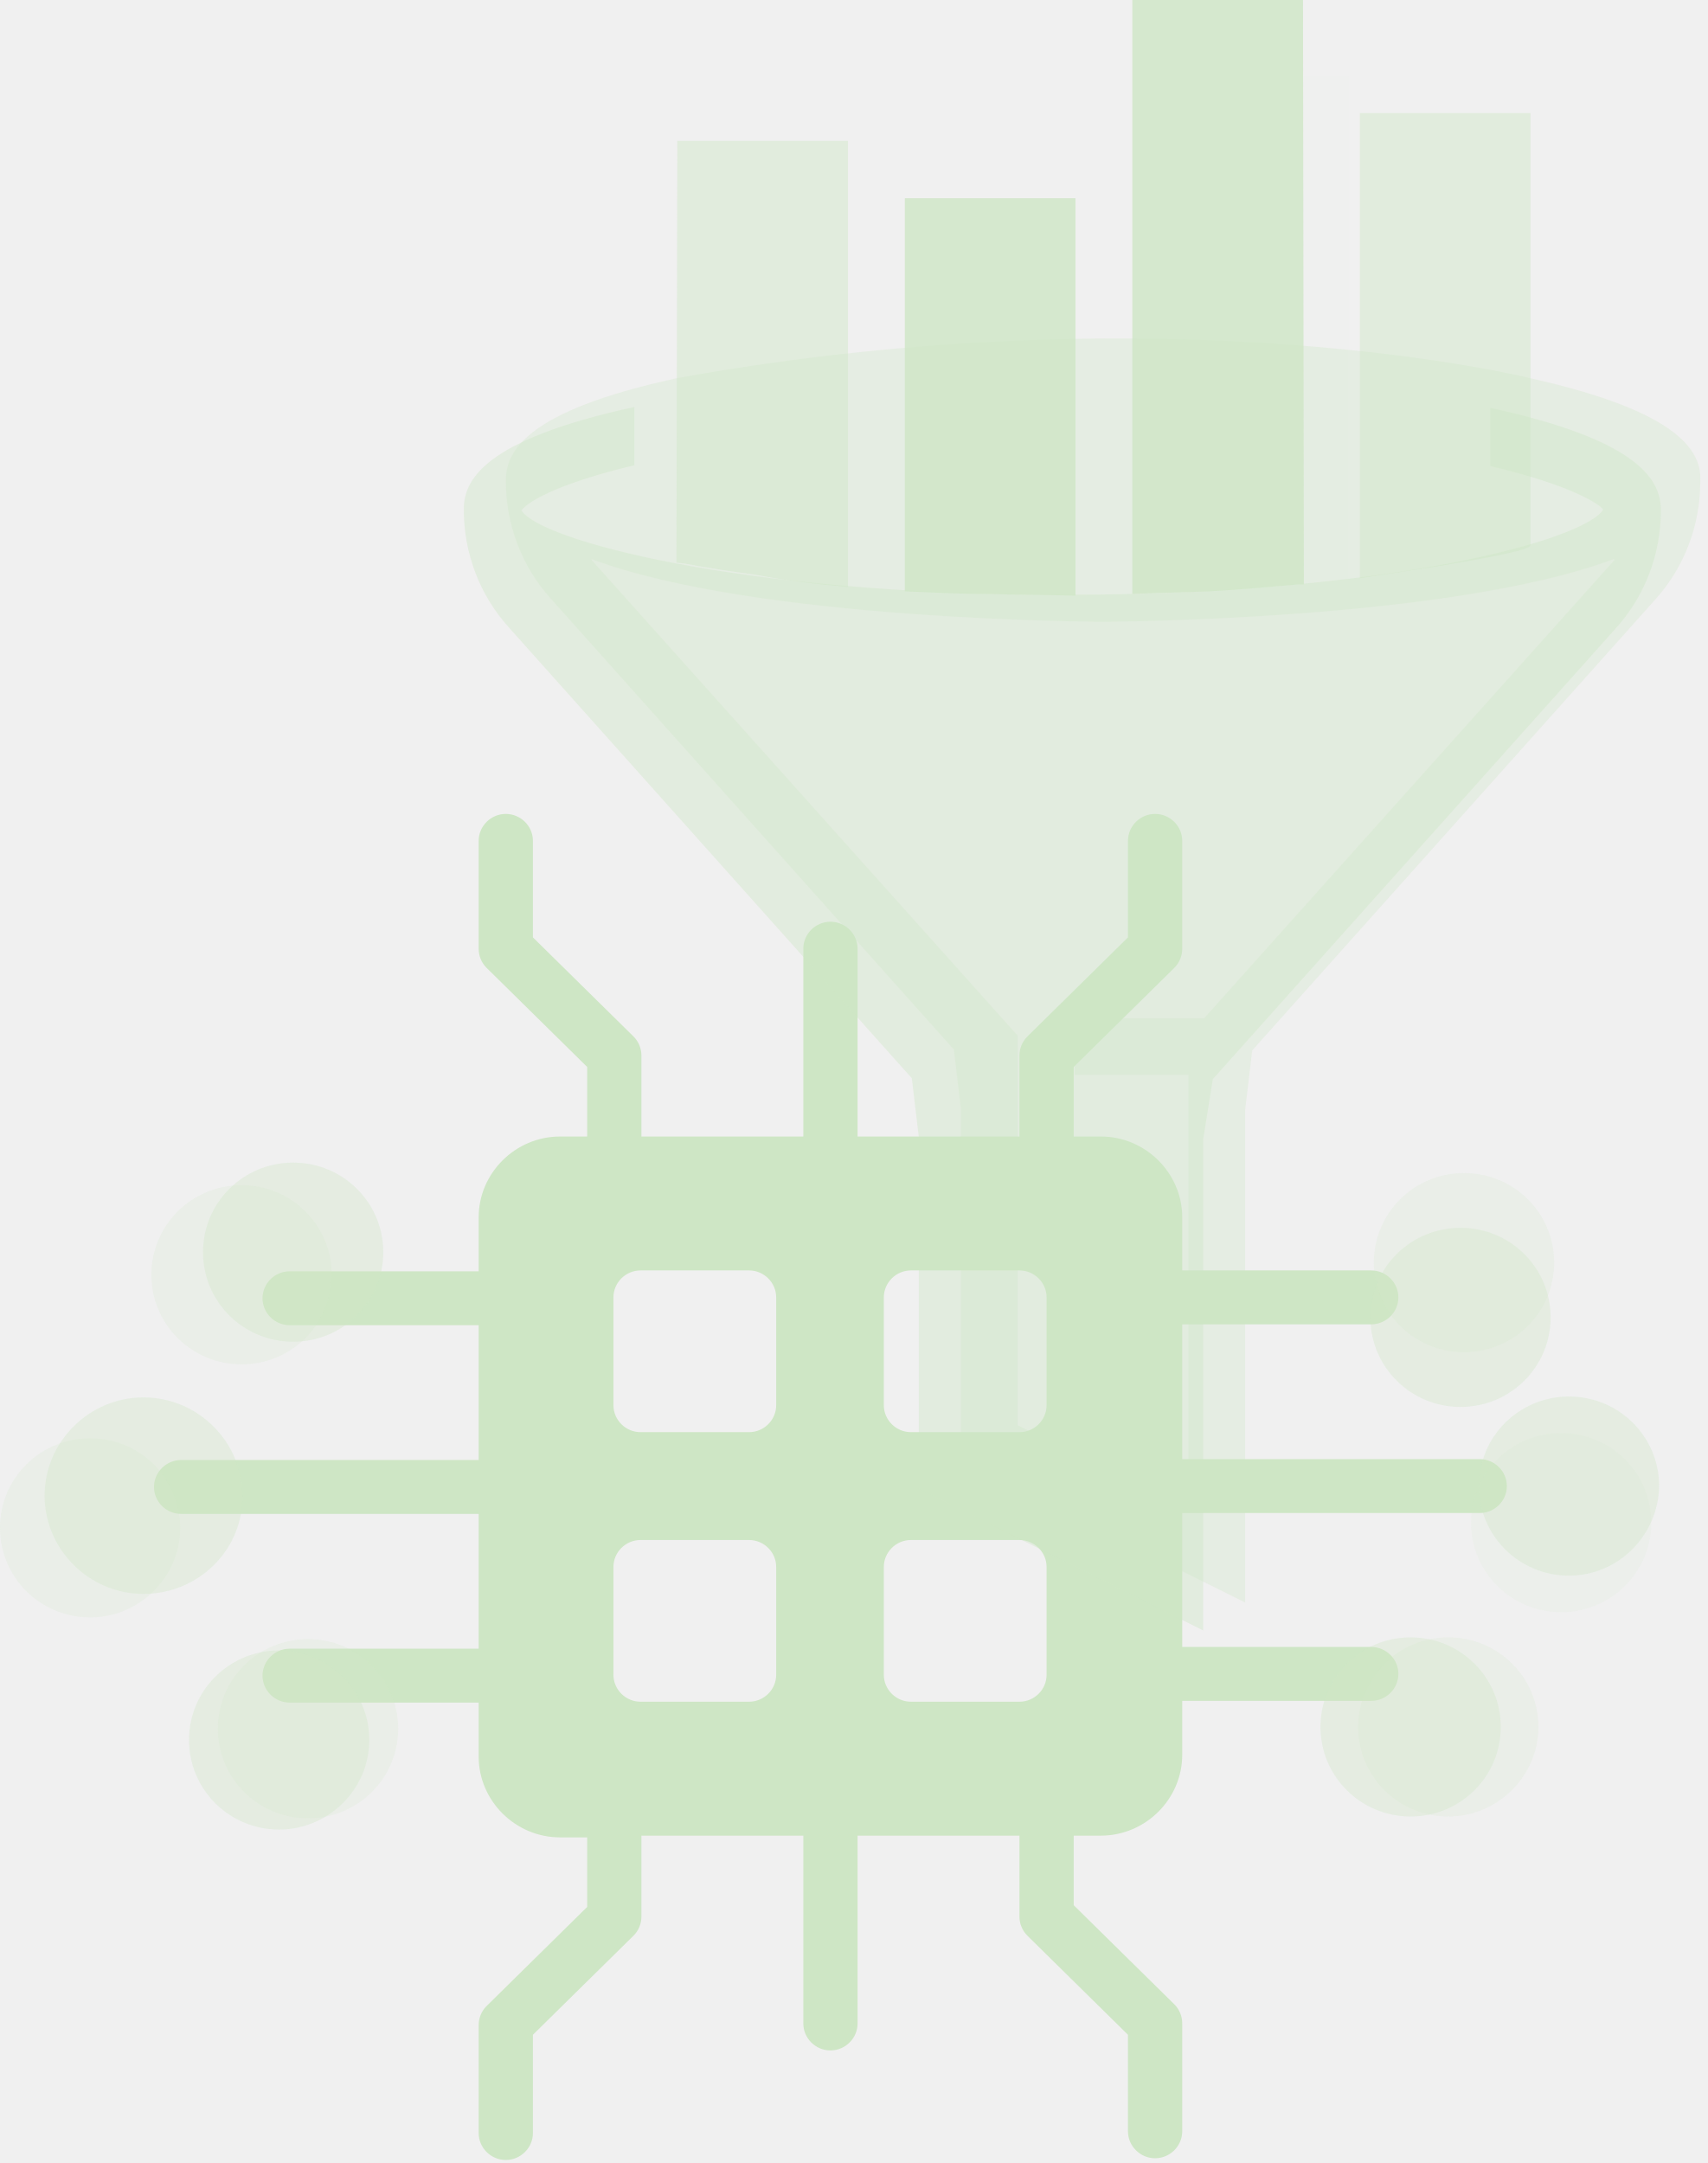
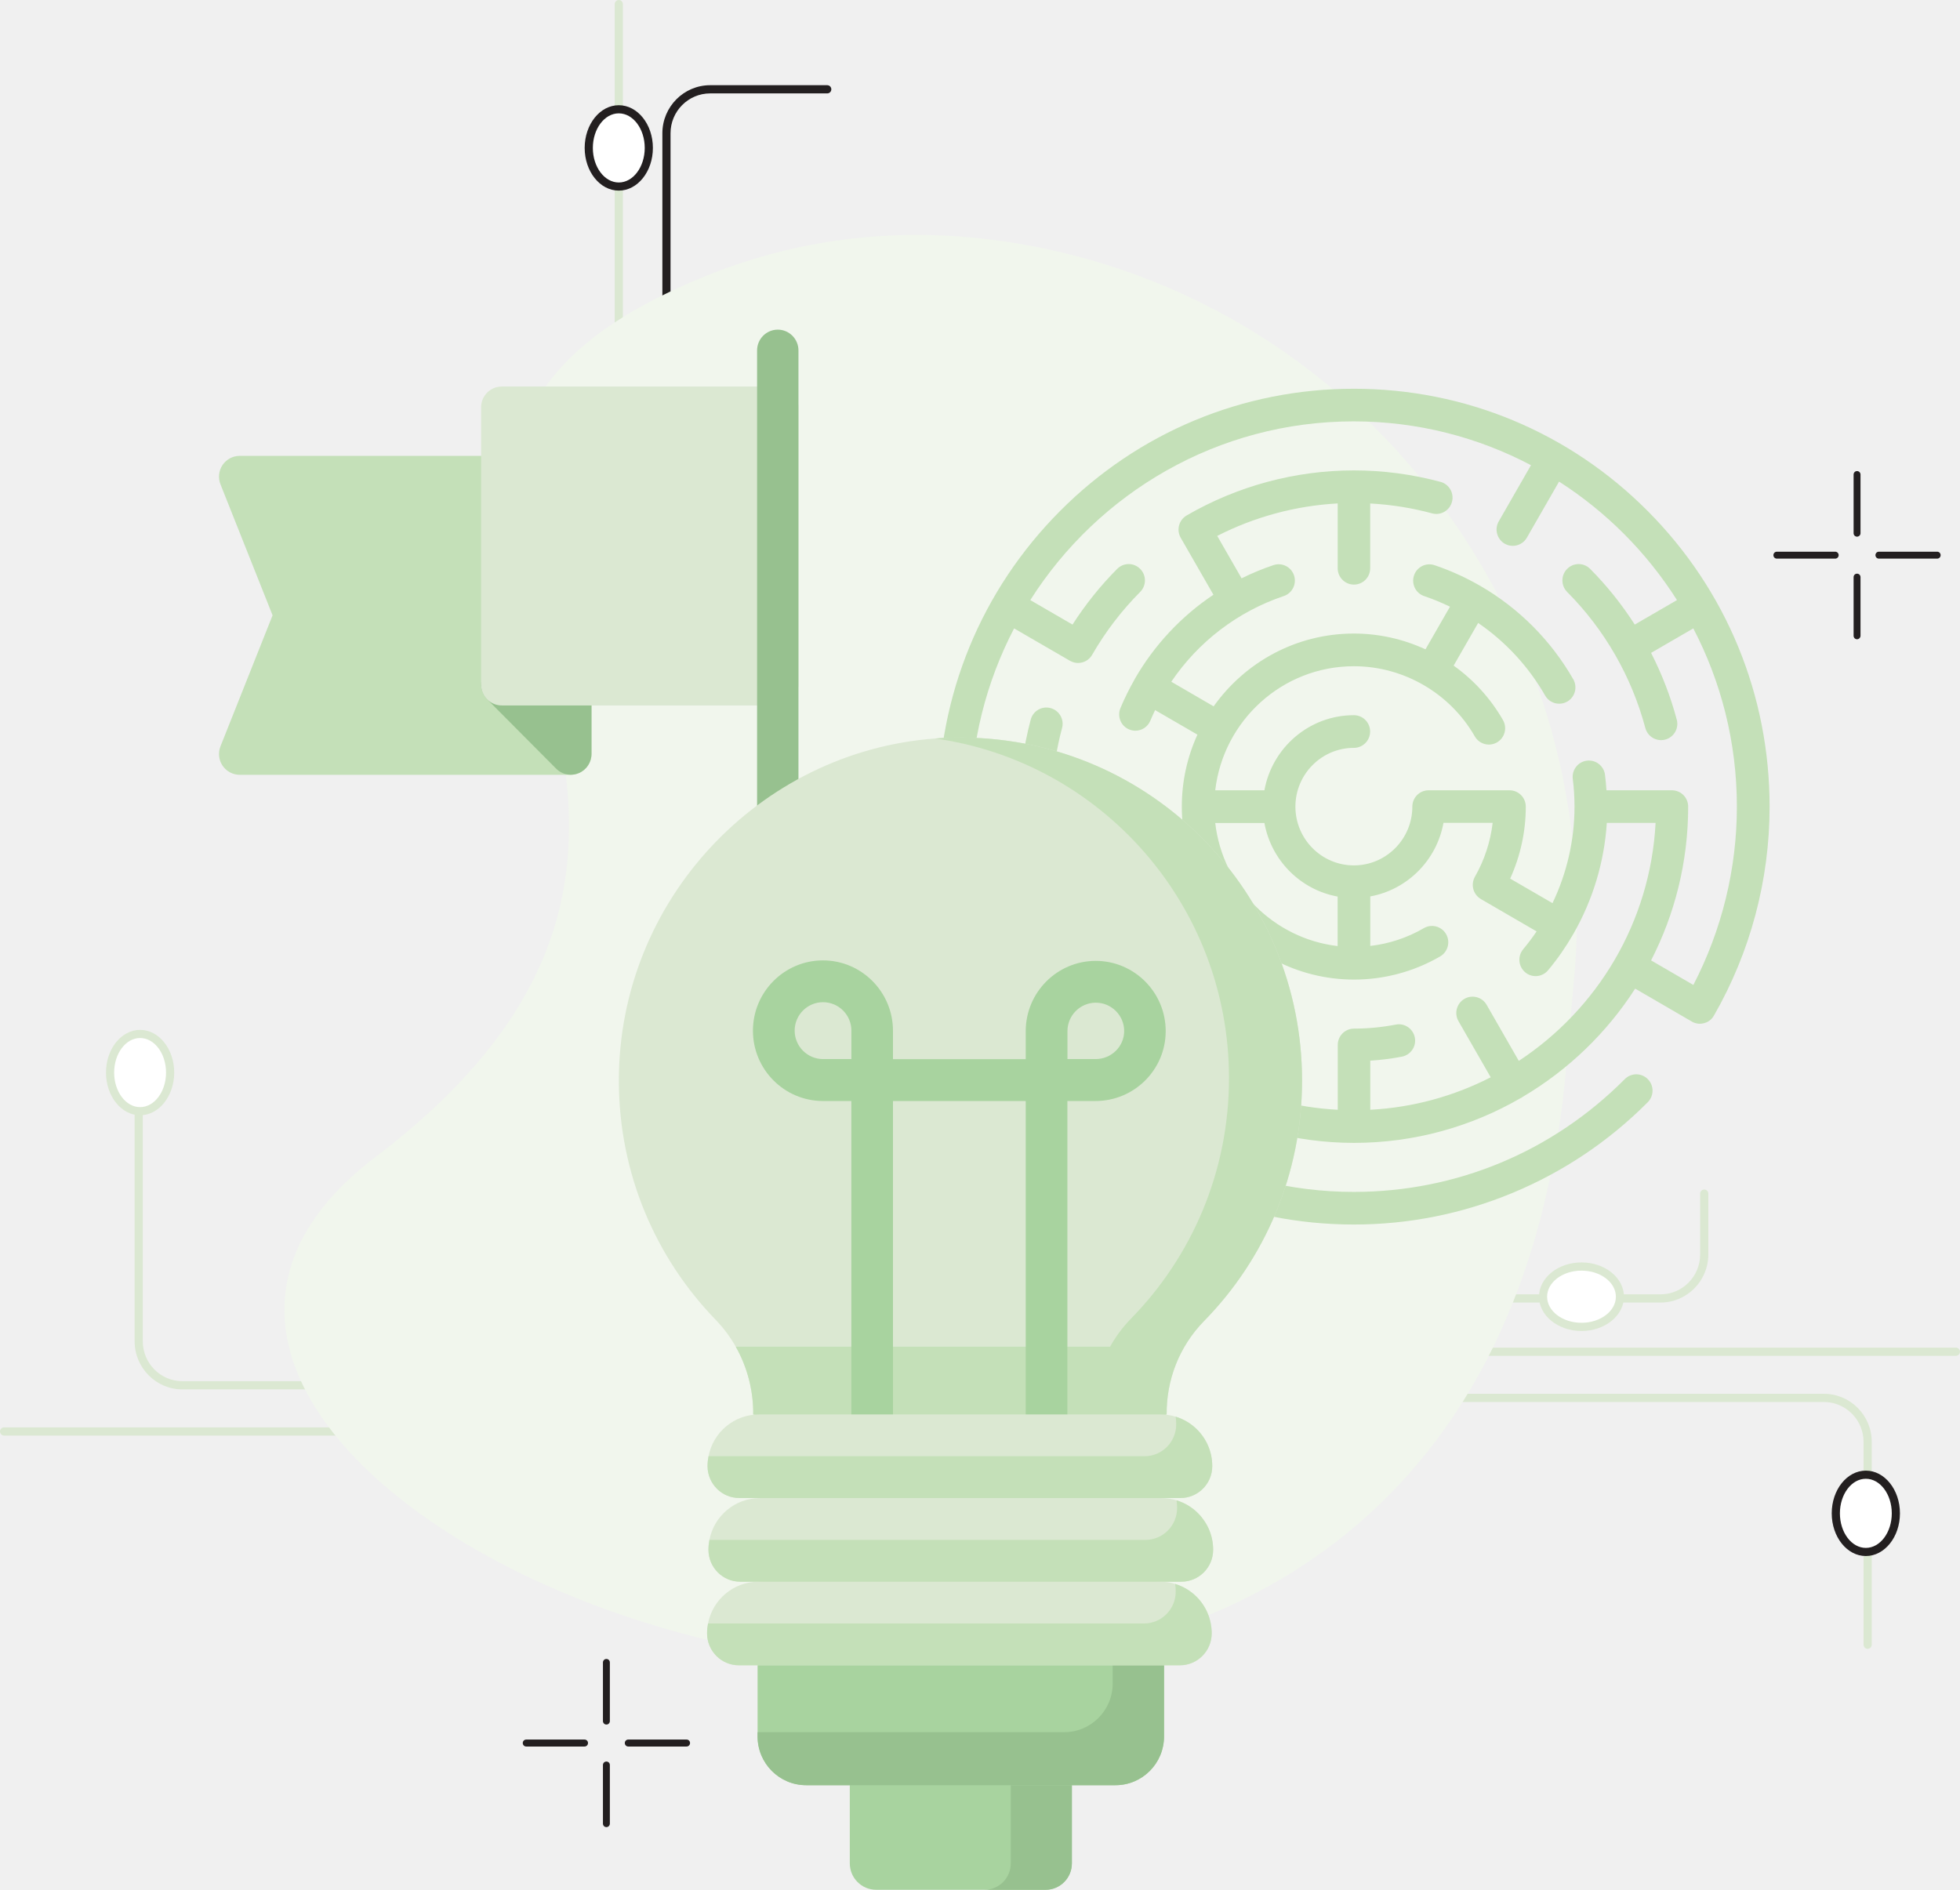
- <svg xmlns="http://www.w3.org/2000/svg" width="120" height="152" viewBox="0 0 120 152" fill="none">
-   <path opacity="0.3" d="M107.547 26.581C107.547 26.581 82.397 20.287 47.532 26.581C36.833 28.903 35.542 31.775 35.542 33.792C35.542 36.847 36.649 39.78 38.678 42.041L67.025 73.755L67.517 77.911V102.659L87.501 112.619V77.972L87.993 73.817L116.34 42.102C118.369 39.841 119.476 36.908 119.476 33.853C119.599 31.837 118.247 28.965 107.547 26.581ZM113.389 39.414L84.611 71.556H75.511V75.528H83.504V106.142L71.514 100.154V72.778L41.629 39.414C41.629 39.414 41.568 39.353 41.568 39.291C53.128 43.63 77.171 43.691 77.478 43.691C77.786 43.691 101.829 43.63 113.389 39.291C113.45 39.353 113.45 39.414 113.389 39.414Z" fill="#CEE6C5" />
-   <path d="M103.98 102.537H83.074V93.065H96.356C97.401 93.065 98.262 92.21 98.262 91.171C98.262 90.132 97.401 89.276 96.356 89.276H83.074V85.549C83.074 82.433 80.491 79.866 77.355 79.866H75.449V74.978L82.52 68.011C82.889 67.645 83.074 67.156 83.074 66.667V59.09C83.074 58.051 82.213 57.196 81.168 57.196C80.122 57.196 79.261 58.051 79.261 59.09V65.873L72.19 72.839C71.821 73.206 71.636 73.694 71.636 74.183V79.866H60.261V66.667C60.261 65.628 59.4 64.773 58.355 64.773C57.309 64.773 56.448 65.628 56.448 66.667V79.866H45.072V74.183C45.072 73.694 44.888 73.206 44.519 72.839L37.448 65.873V59.09C37.448 58.051 36.587 57.196 35.541 57.196C34.496 57.196 33.635 58.051 33.635 59.09V66.667C33.635 67.156 33.82 67.645 34.189 68.011L41.26 74.978V79.866H39.354C36.218 79.866 33.635 82.433 33.635 85.549V89.338H20.353C19.308 89.338 18.447 90.193 18.447 91.232C18.447 92.271 19.308 93.126 20.353 93.126H33.635V102.598H12.729C11.683 102.598 10.822 103.453 10.822 104.492C10.822 105.531 11.683 106.386 12.729 106.386H33.635V115.858H20.353C19.308 115.858 18.447 116.713 18.447 117.752C18.447 118.791 19.308 119.646 20.353 119.646H33.635V123.435C33.635 126.551 36.218 129.118 39.354 129.118H41.26V134.006L34.189 140.973C33.82 141.339 33.635 141.828 33.635 142.317V149.894C33.635 150.933 34.496 151.788 35.541 151.788C36.587 151.788 37.448 150.933 37.448 149.894V142.989L44.519 136.023C44.888 135.656 45.072 135.167 45.072 134.679V128.996H56.448V142.195C56.448 143.234 57.309 144.089 58.355 144.089C59.4 144.089 60.261 143.234 60.261 142.195V128.996H71.636V134.679C71.636 135.167 71.821 135.656 72.19 136.023L79.261 142.989V149.772C79.261 150.811 80.122 151.666 81.168 151.666C82.213 151.666 83.074 150.811 83.074 149.772V142.195C83.074 141.706 82.889 141.217 82.52 140.85L75.449 133.884V128.996H77.355C80.491 128.996 83.074 126.429 83.074 123.313V119.524H96.356C97.401 119.524 98.262 118.669 98.262 117.63C98.262 116.591 97.401 115.736 96.356 115.736H83.074V106.325H103.98C105.026 106.325 105.887 105.47 105.887 104.431C105.887 103.392 105.026 102.537 103.98 102.537ZM54.542 117.691C54.542 118.73 53.681 119.585 52.636 119.585H45.011C43.966 119.585 43.105 118.73 43.105 117.691V110.114C43.105 109.075 43.966 108.22 45.011 108.22H52.636C53.681 108.22 54.542 109.075 54.542 110.114V117.691ZM54.542 98.748C54.542 99.787 53.681 100.642 52.636 100.642H45.011C43.966 100.642 43.105 99.787 43.105 98.748V91.171C43.105 90.132 43.966 89.276 45.011 89.276H52.636C53.681 89.276 54.542 90.132 54.542 91.171V98.748ZM73.543 117.691C73.543 118.73 72.682 119.585 71.636 119.585H64.012C62.966 119.585 62.105 118.73 62.105 117.691V110.114C62.105 109.075 62.966 108.22 64.012 108.22H71.636C72.682 108.22 73.543 109.075 73.543 110.114V117.691ZM73.543 98.748C73.543 99.787 72.682 100.642 71.636 100.642H64.012C62.966 100.642 62.105 99.787 62.105 98.748V91.171C62.105 90.132 62.966 89.276 64.012 89.276H71.636C72.682 89.276 73.543 90.132 73.543 91.171V98.748Z" fill="#CEE6C5" />
-   <g opacity="0.2">
-     <path opacity="0.2" d="M82.766 5.377V42.836L94.757 42.53V5.377H82.766Z" fill="#CEE6C5" />
-   </g>
-   <path opacity="0.4" d="M85.226 75.833L113.573 44.119C115.602 41.858 116.709 38.925 116.709 35.87C116.709 33.853 115.418 30.981 104.718 28.659V32.753C110.437 34.097 112.405 35.442 112.651 35.808C111.359 37.947 97.524 41.797 74.65 41.797C51.714 41.797 37.817 37.886 36.648 35.87C37.017 35.32 38.985 34.036 44.581 32.692V28.598C33.881 30.92 32.59 33.792 32.59 35.808C32.59 38.864 33.697 41.797 35.726 44.058L64.073 75.772L64.565 79.927V104.614L84.549 114.575V80.049L85.226 75.833Z" fill="#CEE6C5" />
-   <g opacity="0.8">
-     <g opacity="0.5">
-       <path opacity="0.5" d="M101.767 127.651C98.262 127.651 95.433 124.841 95.433 121.357C95.433 117.874 98.262 115.063 101.767 115.063C105.272 115.063 108.1 117.874 108.1 121.357C108.1 124.841 105.21 127.651 101.767 127.651Z" fill="#CEE6C5" />
-     </g>
-   </g>
-   <g opacity="0.7">
-     <g opacity="0.7">
-       <path opacity="0.7" d="M110.253 110.725C106.748 110.725 103.919 107.914 103.919 104.431C103.919 100.948 106.748 98.137 110.253 98.137C113.758 98.137 116.586 100.948 116.586 104.431C116.525 107.914 113.696 110.725 110.253 110.725Z" fill="#CEE6C5" />
-     </g>
-   </g>
-   <g opacity="0.5">
-     <g opacity="0.5">
-       <path opacity="0.5" d="M109.699 113.291C106.194 113.291 103.365 110.48 103.365 106.997C103.365 103.514 106.194 100.703 109.699 100.703C113.204 100.703 116.032 103.514 116.032 106.997C116.032 110.48 113.204 113.291 109.699 113.291Z" fill="#CEE6C5" />
-     </g>
-   </g>
-   <g opacity="0.7">
-     <g opacity="0.7">
-       <path opacity="0.7" d="M99.123 127.651C95.618 127.651 92.789 124.841 92.789 121.357C92.789 117.874 95.618 115.063 99.123 115.063C102.628 115.063 105.456 117.874 105.456 121.357C105.456 124.841 102.628 127.651 99.123 127.651Z" fill="#CEE6C5" />
-     </g>
-   </g>
-   <g opacity="0.7">
-     <g opacity="0.7">
-       <path opacity="0.7" d="M102.628 98.87C99.123 98.87 96.294 96.059 96.294 92.576C96.294 89.093 99.123 86.282 102.628 86.282C106.133 86.282 108.961 89.093 108.961 92.576C108.961 96.059 106.133 98.87 102.628 98.87Z" fill="#CEE6C5" />
-     </g>
-   </g>
-   <g opacity="0.8">
-     <g opacity="0.5">
-       <path opacity="0.5" d="M102.874 95.02C99.369 95.02 96.54 92.21 96.54 88.727C96.54 85.243 99.369 82.433 102.874 82.433C106.379 82.433 109.207 85.243 109.207 88.727C109.207 92.21 106.379 95.02 102.874 95.02Z" fill="#CEE6C5" />
-     </g>
-   </g>
-   <g opacity="0.8">
-     <g opacity="0.5">
-       <path opacity="0.5" d="M6.334 113.658C2.829 113.658 0 110.847 0 107.364C0 103.881 2.829 101.07 6.334 101.07C9.838 101.07 12.667 103.881 12.667 107.364C12.667 110.847 9.777 113.658 6.334 113.658Z" fill="#CEE6C5" />
-     </g>
-   </g>
-   <g opacity="0.7">
-     <g opacity="0.7">
-       <path opacity="0.7" d="M10.084 112.008C6.272 112.008 3.136 108.892 3.136 105.103C3.136 101.314 6.272 98.198 10.084 98.198C13.897 98.198 17.033 101.314 17.033 105.103C17.094 108.892 13.958 112.008 10.084 112.008Z" fill="#CEE6C5" />
-     </g>
-   </g>
-   <g opacity="0.7">
-     <g opacity="0.7">
-       <path opacity="0.7" d="M20.599 94.287C17.094 94.287 14.266 91.476 14.266 87.993C14.266 84.51 17.094 81.699 20.599 81.699C24.104 81.699 26.933 84.51 26.933 87.993C26.933 91.476 24.104 94.287 20.599 94.287Z" fill="#CEE6C5" />
-     </g>
-   </g>
-   <g opacity="0.8">
-     <g opacity="0.5">
-       <path opacity="0.5" d="M16.972 95.876C13.467 95.876 10.638 93.065 10.638 89.582C10.638 86.099 13.467 83.288 16.972 83.288C20.477 83.288 23.305 86.099 23.305 89.582C23.305 93.065 20.477 95.876 16.972 95.876Z" fill="#CEE6C5" />
-     </g>
-   </g>
-   <g opacity="0.7">
-     <g opacity="0.7">
-       <path opacity="0.7" d="M19.615 128.568C16.11 128.568 13.282 125.757 13.282 122.274C13.282 118.791 16.11 115.98 19.615 115.98C23.12 115.98 25.949 118.791 25.949 122.274C25.949 125.757 23.059 128.568 19.615 128.568Z" fill="#CEE6C5" />
-     </g>
-   </g>
-   <g opacity="0.8">
-     <g opacity="0.5">
-       <path opacity="0.5" d="M21.645 127.774C18.14 127.774 15.311 124.963 15.311 121.48C15.311 117.997 18.14 115.186 21.645 115.186C25.15 115.186 27.978 117.997 27.978 121.48C27.978 124.963 25.15 127.774 21.645 127.774Z" fill="#CEE6C5" />
-     </g>
-   </g>
-   <path opacity="0.45" d="M59.585 41.247V9.899H47.594L47.533 39.536L48.086 39.597C49.685 39.903 51.345 40.147 53.128 40.391C55.342 40.819 57.494 41.064 59.585 41.247Z" fill="#CEE6C5" />
-   <path opacity="0.8" d="M75.572 13.932H63.582V41.369C63.582 41.43 63.582 41.491 63.582 41.552C65.426 41.613 67.271 41.736 69.177 41.736C71.329 41.797 73.482 41.797 75.572 41.858C75.572 41.797 75.572 41.736 75.572 41.736V13.932Z" fill="#CEE6C5" />
-   <path opacity="0.8" d="M91.56 0H79.569V41.675C79.569 41.736 79.569 41.736 79.569 41.736C81.291 41.675 83.135 41.614 84.98 41.552C87.132 41.43 89.223 41.247 91.252 41.064H91.621L91.56 0Z" fill="#CEE6C5" />
-   <path opacity="0.45" d="M107.547 7.944H95.557V40.636L95.926 40.575C97.094 40.391 98.754 40.147 100.722 39.841C107.055 38.803 107.486 38.497 107.547 38.314V7.944Z" fill="#CEE6C5" />
+ <svg xmlns="http://www.w3.org/2000/svg" width="112" height="108" viewBox="0 0 112 108" fill="none">
+   <path d="M111.767 77.485H80.729C80.602 77.485 80.495 77.381 80.495 77.25C80.495 77.119 80.598 77.016 80.729 77.016H111.767C111.893 77.016 112 77.119 112 77.25C112 77.381 111.897 77.485 111.767 77.485Z" fill="#DBE8D2" />
+   <path d="M94.886 74.44H81.942C81.816 74.44 81.709 74.337 81.709 74.206C81.709 74.075 81.812 73.971 81.942 73.971H94.886C96.135 73.971 97.151 72.95 97.151 71.694V68.216C97.151 68.089 97.254 67.982 97.384 67.982C97.515 67.982 97.618 68.085 97.618 68.216V71.694C97.618 73.208 96.392 74.44 94.886 74.44Z" fill="#DBE8D2" />
+   <path d="M106.722 94.229C106.596 94.229 106.489 94.125 106.489 93.994V82.401C106.489 81.145 105.473 80.124 104.224 80.124H83.101C82.974 80.124 82.867 80.02 82.867 79.889C82.867 79.758 82.97 79.655 83.101 79.655H104.224C105.73 79.655 106.956 80.887 106.956 82.401V93.994C106.956 94.125 106.849 94.229 106.722 94.229Z" fill="#DBE8D2" />
+   <path d="M106.619 88.692C107.567 88.692 108.335 87.705 108.335 86.487C108.335 85.269 107.567 84.281 106.619 84.281C105.672 84.281 104.904 85.269 104.904 86.487C104.904 87.705 105.672 88.692 106.619 88.692Z" fill="white" />
+   <path d="M106.619 88.927C105.544 88.927 104.67 87.834 104.67 86.487C104.67 85.139 105.544 84.046 106.619 84.046C107.695 84.046 108.568 85.139 108.568 86.487C108.568 87.834 107.695 88.927 106.619 88.927ZM106.619 84.511C105.801 84.511 105.137 85.398 105.137 86.487C105.137 87.576 105.801 88.462 106.619 88.462C107.438 88.462 108.102 87.576 108.102 86.487C108.102 85.398 107.438 84.511 106.619 84.511Z" fill="#231F20" />
+   <path d="M90.371 75.831C91.583 75.831 92.565 75.059 92.565 74.106C92.565 73.154 91.583 72.382 90.371 72.382C89.159 72.382 88.177 73.154 88.177 74.106C88.177 75.059 89.159 75.831 90.371 75.831Z" fill="white" />
+   <path d="M90.371 76.066C89.031 76.066 87.944 75.187 87.944 74.106C87.944 73.025 89.031 72.147 90.371 72.147C91.711 72.147 92.798 73.025 92.798 74.106C92.798 75.187 91.707 76.066 90.371 76.066ZM90.371 72.616C89.288 72.616 88.406 73.284 88.406 74.106C88.406 74.929 89.288 75.597 90.371 75.597C91.454 75.597 92.336 74.929 92.336 74.106C92.336 73.284 91.454 72.616 90.371 72.616Z" fill="#DBE8D2" />
+   <path d="M21.965 79.404H10.425C8.919 79.404 7.693 78.172 7.693 76.658V59.584C7.693 59.457 7.796 59.349 7.927 59.349C8.057 59.349 8.16 59.453 8.16 59.584V76.658C8.16 77.914 9.176 78.935 10.425 78.935H21.965C22.092 78.935 22.198 79.039 22.198 79.17C22.198 79.301 22.092 79.404 21.965 79.404Z" fill="#DBE8D2" />
+   <path d="M22.234 82.043H0.233C0.107 82.043 0 81.94 0 81.809C0 81.678 0.103 81.574 0.233 81.574H22.238C22.364 81.574 22.471 81.678 22.471 81.809C22.471 81.94 22.364 82.043 22.234 82.043Z" fill="#DBE8D2" />
+   <path d="M8.006 63.503C8.953 63.503 9.721 62.515 9.721 61.297C9.721 60.079 8.953 59.091 8.006 59.091C7.058 59.091 6.29 60.079 6.29 61.297C6.29 62.515 7.058 63.503 8.006 63.503Z" fill="white" />
+   <path d="M8.006 63.737C6.93 63.737 6.057 62.644 6.057 61.297C6.057 59.95 6.93 58.857 8.006 58.857C9.081 58.857 9.955 59.95 9.955 61.297C9.955 62.644 9.077 63.737 8.006 63.737ZM8.006 59.322C7.187 59.322 6.523 60.208 6.523 61.297C6.523 62.386 7.187 63.272 8.006 63.272C8.824 63.272 9.488 62.386 9.488 61.297C9.488 60.208 8.824 59.322 8.006 59.322Z" fill="#DBE8D2" />
+   <path d="M35.359 21.978C35.233 21.978 35.126 21.875 35.126 21.744V0.234C35.126 0.107 35.229 0 35.359 0C35.49 0 35.593 0.103 35.593 0.234V21.748C35.589 21.875 35.486 21.978 35.359 21.978Z" fill="#DBE8D2" />
+   <path d="M38.083 21.879C37.957 21.879 37.85 21.776 37.85 21.645V7.615C37.85 6.101 39.075 4.869 40.582 4.869H47.271C47.397 4.869 47.504 4.972 47.504 5.103C47.504 5.234 47.401 5.338 47.271 5.338H40.582C39.332 5.338 38.316 6.359 38.316 7.615V21.645C38.316 21.772 38.214 21.879 38.083 21.879Z" fill="#231F20" />
+   <path d="M35.359 10.659C36.307 10.659 37.075 9.672 37.075 8.454C37.075 7.235 36.307 6.248 35.359 6.248C34.412 6.248 33.644 7.235 33.644 8.454C33.644 9.672 34.412 10.659 35.359 10.659Z" fill="white" />
+   <path d="M35.359 10.894C34.284 10.894 33.41 9.801 33.41 8.454C33.41 7.106 34.284 6.013 35.359 6.013C36.435 6.013 37.308 7.106 37.308 8.454C37.308 9.801 36.435 10.894 35.359 10.894ZM35.359 6.478C34.541 6.478 33.877 7.365 33.877 8.454C33.877 9.543 34.541 10.429 35.359 10.429C36.178 10.429 36.842 9.543 36.842 8.454C36.842 7.365 36.178 6.478 35.359 6.478Z" fill="#231F20" />
+   <path d="M110.695 31.926H107.367C107.256 31.926 107.169 31.839 107.169 31.727C107.169 31.616 107.256 31.529 107.367 31.529H110.695C110.806 31.529 110.893 31.616 110.893 31.727C110.893 31.839 110.806 31.926 110.695 31.926Z" fill="#231F20" />
+   <path d="M104.868 31.926H101.535C101.425 31.926 101.338 31.839 101.338 31.727C101.338 31.616 101.425 31.529 101.535 31.529H104.868C104.979 31.529 105.066 31.616 105.066 31.727C105.066 31.839 104.975 31.926 104.868 31.926Z" fill="#231F20" />
+   <path d="M106.117 30.67C106.007 30.67 105.92 30.583 105.92 30.472V27.121C105.92 27.01 106.007 26.922 106.117 26.922C106.228 26.922 106.315 27.01 106.315 27.121V30.472C106.315 30.583 106.224 30.67 106.117 30.67Z" fill="#231F20" />
+   <path d="M106.117 36.533C106.007 36.533 105.92 36.445 105.92 36.334V32.983C105.92 32.872 106.007 32.785 106.117 32.785C106.228 32.785 106.315 32.872 106.315 32.983V36.334C106.315 36.441 106.224 36.533 106.117 36.533Z" fill="#231F20" />
+   <path d="M39.234 99.813H35.901C35.79 99.813 35.703 99.725 35.703 99.614C35.703 99.503 35.79 99.415 35.901 99.415H39.234C39.344 99.415 39.431 99.503 39.431 99.614C39.431 99.725 39.34 99.813 39.234 99.813Z" fill="#231F20" />
+   <path d="M33.402 99.813H30.07C29.959 99.813 29.872 99.725 29.872 99.614C29.872 99.503 29.959 99.415 30.07 99.415H33.402C33.513 99.415 33.6 99.503 33.6 99.614C33.6 99.725 33.513 99.813 33.402 99.813Z" fill="#231F20" />
+   <path d="M34.652 98.557C34.541 98.557 34.454 98.469 34.454 98.358V95.008C34.454 94.897 34.541 94.809 34.652 94.809C34.762 94.809 34.849 94.897 34.849 95.008V98.358C34.849 98.469 34.762 98.557 34.652 98.557Z" fill="#231F20" />
+   <path d="M34.652 104.419C34.541 104.419 34.454 104.332 34.454 104.22V100.87C34.454 100.759 34.541 100.671 34.652 100.671C34.762 100.671 34.849 100.759 34.849 100.87V104.22C34.849 104.328 34.762 104.419 34.652 104.419Z" fill="#231F20" />
+   <path d="M52.379 13.425C48.35 13.425 44.199 14.161 40.013 15.902C13.114 27.085 48.931 45.28 21.443 66.134C5.46 78.26 29.338 95.266 53.142 95.266C70.272 95.266 87.362 86.459 89.525 60.685C89.655 59.155 89.79 57.648 89.928 56.186C91.802 36.473 78.851 18.155 59.554 14.181C57.218 13.696 54.822 13.425 52.379 13.425Z" fill="#F1F6ED" />
+   <path d="M12.6 42.649C12.453 43.015 12.497 43.432 12.718 43.758C12.94 44.084 13.303 44.279 13.699 44.279H32.62C33.272 44.279 33.802 43.746 33.802 43.09V39.128C33.802 38.472 33.272 37.94 32.62 37.94H29.86V27.241C29.86 26.585 29.33 26.052 28.678 26.052H13.699C13.307 26.052 12.94 26.247 12.718 26.573C12.497 26.899 12.453 27.316 12.6 27.682L15.576 35.165L12.6 42.649Z" fill="#C4E0B8" />
+   <path d="M31.781 43.929L27.84 39.967C27.5 39.625 27.401 39.116 27.583 38.671C27.765 38.226 28.196 37.935 28.674 37.935H32.616C33.268 37.935 33.798 38.468 33.798 39.124V43.086C33.798 43.567 33.509 44.001 33.066 44.183C32.92 44.243 32.766 44.275 32.616 44.275C32.311 44.279 32.007 44.156 31.781 43.929Z" fill="#97C18F" />
+   <path d="M27.492 23.278V39.128C27.492 39.784 28.022 40.316 28.674 40.316H44.44C45.093 40.316 45.622 39.784 45.622 39.128V23.278C45.622 22.622 45.093 22.09 44.44 22.09H28.678C28.022 22.09 27.492 22.618 27.492 23.278Z" fill="#DBE8D2" />
+   <path d="M43.262 58.225V20.027C43.262 19.371 43.792 18.839 44.444 18.839C45.096 18.839 45.626 19.371 45.626 20.027V58.225C45.626 58.881 45.096 59.413 44.444 59.413C43.788 59.413 43.262 58.885 43.262 58.225Z" fill="#97C18F" />
+   <path d="M94.162 29.212C89.675 24.701 83.709 22.217 77.364 22.217C71.019 22.217 65.053 24.701 60.566 29.212C56.079 33.723 53.608 39.72 53.608 46.099C53.608 52.478 56.079 58.475 60.566 62.986C65.053 67.497 71.019 69.981 77.364 69.981C80.499 69.981 83.559 69.369 86.453 68.165C89.351 66.957 91.944 65.216 94.158 62.99C94.522 62.624 94.522 62.036 94.158 61.67C93.794 61.305 93.209 61.305 92.846 61.67C88.71 65.828 83.211 68.117 77.36 68.117C73.707 68.117 70.26 67.211 67.228 65.613L69.07 62.402C69.149 62.263 69.189 62.112 69.192 61.961C69.2 61.631 69.034 61.305 68.73 61.126C68.73 61.126 68.73 61.126 68.726 61.126C63.673 58.193 60.44 52.855 60.127 47.033H63.812C64.326 47.033 64.741 46.616 64.741 46.099C64.741 45.582 64.326 45.165 63.812 45.165H60.127C60.191 43.965 60.376 42.768 60.689 41.608C60.823 41.111 60.527 40.598 60.032 40.467C59.538 40.332 59.028 40.63 58.898 41.127C58.467 42.748 58.245 44.422 58.245 46.099C58.245 52.629 61.582 58.737 67.01 62.255L65.619 64.675C59.514 60.764 55.458 53.901 55.458 46.099C55.458 42.427 56.36 38.961 57.949 35.913L61.143 37.765C61.29 37.848 61.448 37.888 61.606 37.888C61.926 37.888 62.238 37.721 62.408 37.423C63.163 36.111 64.085 34.903 65.152 33.83C65.516 33.464 65.516 32.876 65.152 32.511C64.788 32.145 64.203 32.145 63.84 32.511C62.879 33.476 62.025 34.545 61.286 35.694L58.874 34.295C62.764 28.159 69.592 24.081 77.352 24.081C81.005 24.081 84.453 24.987 87.485 26.585L85.643 29.796C85.386 30.241 85.54 30.813 85.983 31.072C86.129 31.155 86.287 31.195 86.445 31.195C86.765 31.195 87.078 31.028 87.248 30.73L89.09 27.523C91.798 29.259 94.103 31.576 95.827 34.295L93.415 35.694C92.68 34.549 91.83 33.48 90.865 32.511C90.501 32.145 89.916 32.145 89.552 32.511C89.189 32.876 89.189 33.464 89.552 33.83C91.691 35.98 93.237 38.671 94.02 41.608C94.131 42.025 94.506 42.299 94.917 42.299C94.996 42.299 95.079 42.287 95.158 42.268C95.653 42.132 95.949 41.624 95.815 41.127C95.463 39.803 94.965 38.524 94.348 37.312L96.76 35.913C98.349 38.961 99.25 42.427 99.25 46.099C99.25 49.648 98.392 53.149 96.763 56.289L94.348 54.886C95.7 52.251 96.467 49.263 96.467 46.099C96.467 45.582 96.052 45.165 95.538 45.165H91.798C91.778 44.871 91.751 44.573 91.715 44.283C91.652 43.77 91.185 43.408 90.679 43.472C90.169 43.535 89.809 44.004 89.873 44.513C89.94 45.038 89.972 45.57 89.972 46.099C89.972 48.019 89.533 49.906 88.714 51.615L86.295 50.212C86.88 48.925 87.188 47.522 87.188 46.099C87.188 45.582 86.773 45.165 86.259 45.165H81.638H81.634C81.12 45.165 80.705 45.582 80.705 46.099C80.705 47.951 79.207 49.457 77.364 49.457C75.522 49.457 74.023 47.951 74.023 46.099C74.023 44.247 75.522 42.74 77.364 42.74C77.878 42.74 78.293 42.323 78.293 41.806C78.293 41.29 77.878 40.873 77.364 40.873C74.814 40.873 72.691 42.729 72.252 45.165H69.442C69.904 41.179 73.28 38.075 77.364 38.075C80.207 38.075 82.856 39.613 84.275 42.085C84.532 42.53 85.097 42.685 85.544 42.427C85.987 42.168 86.141 41.6 85.884 41.151C85.168 39.903 84.2 38.85 83.065 38.039L84.465 35.602C86.026 36.668 87.339 38.083 88.295 39.752C88.465 40.05 88.778 40.217 89.098 40.217C89.256 40.217 89.414 40.177 89.56 40.094C90.003 39.835 90.157 39.267 89.9 38.818C88.62 36.588 86.789 34.76 84.603 33.492C83.773 33.011 82.895 32.61 81.974 32.3C81.488 32.137 80.962 32.399 80.8 32.888C80.638 33.377 80.898 33.906 81.385 34.068C81.891 34.239 82.381 34.442 82.856 34.672L81.456 37.109C80.191 36.525 78.799 36.207 77.364 36.207C74.063 36.207 71.138 37.852 69.351 40.368L66.931 38.961C68.469 36.684 70.719 34.951 73.359 34.064C73.846 33.901 74.107 33.373 73.945 32.884C73.782 32.395 73.257 32.133 72.77 32.296C72.142 32.507 71.533 32.761 70.948 33.051L69.556 30.627C71.695 29.534 74.043 28.902 76.439 28.771V32.475C76.439 32.991 76.854 33.409 77.368 33.409C77.882 33.409 78.297 32.991 78.297 32.475V28.774C79.491 28.838 80.677 29.025 81.835 29.339C82.33 29.474 82.84 29.176 82.97 28.679C83.105 28.182 82.808 27.67 82.314 27.538C80.701 27.105 79.037 26.883 77.368 26.883C74.016 26.883 70.711 27.773 67.809 29.458C67.366 29.716 67.212 30.285 67.469 30.734L69.339 33.989C67.496 35.221 65.955 36.87 64.84 38.81C64.836 38.814 64.832 38.818 64.832 38.826C64.828 38.834 64.824 38.838 64.824 38.846C64.528 39.366 64.259 39.907 64.025 40.467C63.828 40.944 64.049 41.489 64.52 41.687C64.638 41.735 64.761 41.759 64.879 41.759C65.243 41.759 65.587 41.544 65.733 41.187C65.82 40.984 65.911 40.781 66.006 40.582L68.425 41.985C67.852 43.237 67.532 44.632 67.532 46.099C67.532 47.565 67.852 48.96 68.425 50.212L66.006 51.615C65.883 51.357 65.765 51.091 65.658 50.821C65.468 50.343 64.927 50.109 64.452 50.304C63.978 50.495 63.745 51.039 63.938 51.516C65.532 55.502 68.769 58.563 72.83 59.914C72.924 59.946 73.023 59.962 73.122 59.962C73.51 59.962 73.873 59.715 74.004 59.322C74.166 58.833 73.901 58.304 73.415 58.141C70.746 57.255 68.489 55.518 66.939 53.229L69.362 51.822C71.145 54.338 74.075 55.983 77.376 55.983C79.1 55.983 80.8 55.526 82.294 54.66C82.737 54.401 82.891 53.833 82.634 53.384C82.377 52.939 81.812 52.784 81.365 53.042C80.424 53.591 79.38 53.936 78.301 54.06V51.23C80.424 50.844 82.1 49.159 82.484 47.025H85.295C85.168 48.106 84.824 49.155 84.283 50.101C84.283 50.101 84.283 50.101 84.283 50.105C84.026 50.55 84.18 51.123 84.623 51.381L87.805 53.229C87.568 53.583 87.311 53.92 87.038 54.25C86.71 54.644 86.761 55.232 87.153 55.566C87.327 55.713 87.536 55.785 87.75 55.785C88.015 55.785 88.279 55.669 88.461 55.451C89.003 54.803 89.481 54.111 89.9 53.384C89.904 53.38 89.904 53.376 89.908 53.372C89.912 53.368 89.912 53.36 89.916 53.356C91.019 51.428 91.675 49.258 91.818 47.029H94.605C94.305 52.716 91.264 57.688 86.789 60.629L84.951 57.426C84.694 56.981 84.128 56.826 83.682 57.084C83.239 57.342 83.085 57.911 83.342 58.36L85.184 61.567C83.097 62.636 80.768 63.292 78.301 63.423V60.617C78.91 60.578 79.515 60.502 80.112 60.387C80.614 60.287 80.946 59.799 80.847 59.294C80.748 58.789 80.262 58.455 79.76 58.555C78.973 58.706 78.171 58.785 77.372 58.785C76.858 58.785 76.443 59.202 76.443 59.719V63.423C75.249 63.36 74.063 63.173 72.905 62.859C72.411 62.724 71.901 63.022 71.77 63.519C71.636 64.015 71.932 64.528 72.426 64.659C74.039 65.093 75.704 65.315 77.372 65.315C80.831 65.315 84.077 64.385 86.88 62.764C86.896 62.755 86.916 62.748 86.931 62.74C86.959 62.724 86.987 62.704 87.014 62.684C89.608 61.154 91.81 59.032 93.439 56.5L96.673 58.38C96.673 58.38 96.677 58.38 96.677 58.384C96.712 58.404 96.744 58.419 96.779 58.435C96.787 58.439 96.795 58.443 96.803 58.443C96.831 58.455 96.858 58.463 96.89 58.471C96.898 58.475 96.906 58.475 96.914 58.479C96.985 58.499 97.06 58.507 97.131 58.507C97.135 58.507 97.135 58.507 97.139 58.507C97.143 58.507 97.147 58.507 97.155 58.507C97.186 58.507 97.218 58.503 97.246 58.499C97.254 58.499 97.262 58.499 97.27 58.495C97.345 58.483 97.416 58.467 97.483 58.439C97.491 58.435 97.495 58.435 97.503 58.431C97.531 58.419 97.558 58.408 97.586 58.392C97.594 58.388 97.602 58.384 97.606 58.38C97.669 58.344 97.728 58.296 97.784 58.245C97.791 58.241 97.795 58.233 97.799 58.229C97.819 58.209 97.839 58.185 97.859 58.161C97.863 58.153 97.871 58.145 97.874 58.137C97.898 58.105 97.918 58.074 97.938 58.042C100.021 54.417 101.12 50.288 101.12 46.103C101.12 39.72 98.649 33.723 94.162 29.212ZM76.439 54.068C72.778 53.638 69.868 50.713 69.442 47.033H72.252C72.636 49.167 74.312 50.852 76.435 51.238V54.068H76.439Z" fill="#C4E0B8" />
+   <path d="M61.25 98.835V106.49C61.25 107.324 60.578 108 59.752 108H50.062C49.236 108 48.56 107.324 48.56 106.49V98.835H61.25Z" fill="#A8D39F" />
+   <path d="M57.759 98.835H61.25V106.49C61.25 107.324 60.578 108 59.752 108H56.261C57.087 108 57.759 107.324 57.759 106.49V98.835Z" fill="#97C18F" />
+   <path d="M74.403 61.754C74.403 67.108 72.268 71.96 68.805 75.493C67.358 76.972 66.647 78.903 66.666 80.835L54.822 84.022L43.041 80.835C43.053 79.508 42.721 78.16 42.044 76.964C41.736 76.419 41.357 75.907 40.906 75.438C37.478 71.905 35.363 67.08 35.363 61.754C35.363 51.456 43.385 42.955 53.438 42.204C53.976 42.164 54.522 42.148 55.071 42.152C65.765 42.252 74.403 50.991 74.403 61.754Z" fill="#DBE8D2" />
+   <path d="M74.403 61.754C74.403 67.108 72.268 71.96 68.805 75.493C67.358 76.972 66.647 78.903 66.666 80.835L54.822 84.022L43.041 80.835C43.053 79.508 42.721 78.16 42.044 76.964H63.432C63.753 76.392 64.148 75.851 64.63 75.358C68.093 71.821 70.228 66.968 70.228 61.619C70.228 51.723 62.926 43.539 53.438 42.204C53.976 42.164 54.521 42.148 55.071 42.152C65.765 42.252 74.403 50.991 74.403 61.754Z" fill="#C4E0B8" />
+   <path d="M66.516 93.577V99.237C66.516 100.775 65.275 102.023 63.745 102.023H46.065C44.531 102.023 43.29 100.775 43.29 99.237V93.577H66.516Z" fill="#A8D39F" />
+   <path d="M66.516 93.577V99.237C66.516 100.775 65.275 102.023 63.745 102.023H46.065C44.531 102.023 43.29 100.775 43.29 99.237V98.994H60.807C62.341 98.994 63.583 97.746 63.583 96.208V93.577H66.516Z" fill="#97C18F" />
+   <path d="M62.614 54.914C60.408 54.914 58.613 56.715 58.613 58.932V60.53H51.027V58.904C51.027 56.691 49.232 54.886 47.026 54.886C44.82 54.886 43.025 56.687 43.025 58.904C43.025 61.122 44.82 62.922 47.026 62.922H48.647V84.026H51.027V62.922H58.613V84.026H60.993V62.922H62.602C64.812 62.922 66.611 61.134 66.611 58.932C66.615 56.718 64.82 54.914 62.614 54.914ZM47.03 60.526C46.136 60.526 45.409 59.795 45.409 58.9C45.409 58.006 46.136 57.275 47.03 57.275C47.923 57.275 48.651 58.002 48.651 58.9V60.526H47.03ZM62.606 60.526H60.997V58.928C60.997 58.034 61.724 57.303 62.618 57.303C63.511 57.303 64.239 58.03 64.239 58.928C64.235 59.811 63.504 60.526 62.606 60.526Z" fill="#A8D39F" />
+   <path d="M69.24 93.346C69.24 94.356 68.425 95.171 67.421 95.171H42.222C41.72 95.171 41.266 94.968 40.938 94.638C40.609 94.308 40.404 93.851 40.404 93.346C40.404 93.152 40.424 92.965 40.459 92.782C40.72 91.419 41.914 90.394 43.345 90.394L54.901 88.8L66.295 90.394C66.591 90.394 66.88 90.437 67.149 90.521C67.615 90.664 68.038 90.918 68.374 91.256C68.912 91.793 69.24 92.532 69.24 93.346Z" fill="#DBE8D2" />
+   <path d="M69.24 93.346C69.24 94.356 68.425 95.171 67.421 95.171H42.222C41.72 95.171 41.266 94.968 40.938 94.638C40.609 94.308 40.404 93.851 40.404 93.346C40.404 93.152 40.424 92.965 40.459 92.782H65.37C66.374 92.782 67.184 91.967 67.184 90.958C67.184 90.811 67.172 90.664 67.153 90.521C67.619 90.664 68.042 90.918 68.378 91.256C68.912 91.792 69.24 92.532 69.24 93.346Z" fill="#C4E0B8" />
+   <path d="M69.323 88.569C69.323 89.579 68.509 90.394 67.504 90.394H42.301C41.799 90.394 41.345 90.191 41.017 89.861C40.688 89.531 40.483 89.074 40.483 88.569C40.483 88.374 40.503 88.188 40.538 88.005C40.799 86.642 41.993 85.616 43.424 85.616L54.822 84.022L66.378 85.616C66.674 85.616 66.963 85.66 67.232 85.743C67.698 85.886 68.121 86.141 68.457 86.479C68.991 87.015 69.323 87.751 69.323 88.569Z" fill="#DBE8D2" />
+   <path d="M69.323 88.569C69.323 89.579 68.509 90.394 67.504 90.394H42.301C41.799 90.394 41.345 90.191 41.017 89.861C40.688 89.531 40.483 89.074 40.483 88.569C40.483 88.374 40.503 88.188 40.538 88.005H65.449C66.453 88.005 67.263 87.19 67.263 86.181C67.263 86.034 67.251 85.886 67.232 85.743C67.698 85.886 68.121 86.141 68.457 86.479C68.991 87.015 69.323 87.751 69.323 88.569Z" fill="#C4E0B8" />
+   <path d="M69.272 83.788C69.272 84.798 68.457 85.612 67.453 85.612H42.25C41.748 85.612 41.293 85.41 40.965 85.08C40.637 84.75 40.431 84.293 40.431 83.788C40.431 83.593 40.451 83.406 40.487 83.224C40.748 81.861 41.942 80.835 43.373 80.835H66.326C66.623 80.835 66.911 80.879 67.18 80.962C67.647 81.105 68.07 81.36 68.406 81.698C68.944 82.234 69.272 82.973 69.272 83.788Z" fill="#DBE8D2" />
+   <path d="M69.272 83.788C69.272 84.797 68.457 85.612 67.453 85.612H42.25C41.748 85.612 41.293 85.41 40.965 85.08C40.637 84.75 40.431 84.293 40.431 83.788C40.431 83.593 40.451 83.406 40.487 83.224H65.397C66.401 83.224 67.212 82.409 67.212 81.399C67.212 81.252 67.2 81.105 67.18 80.962C67.647 81.105 68.07 81.36 68.406 81.698C68.944 82.234 69.272 82.973 69.272 83.788Z" fill="#C4E0B8" />
</svg>
